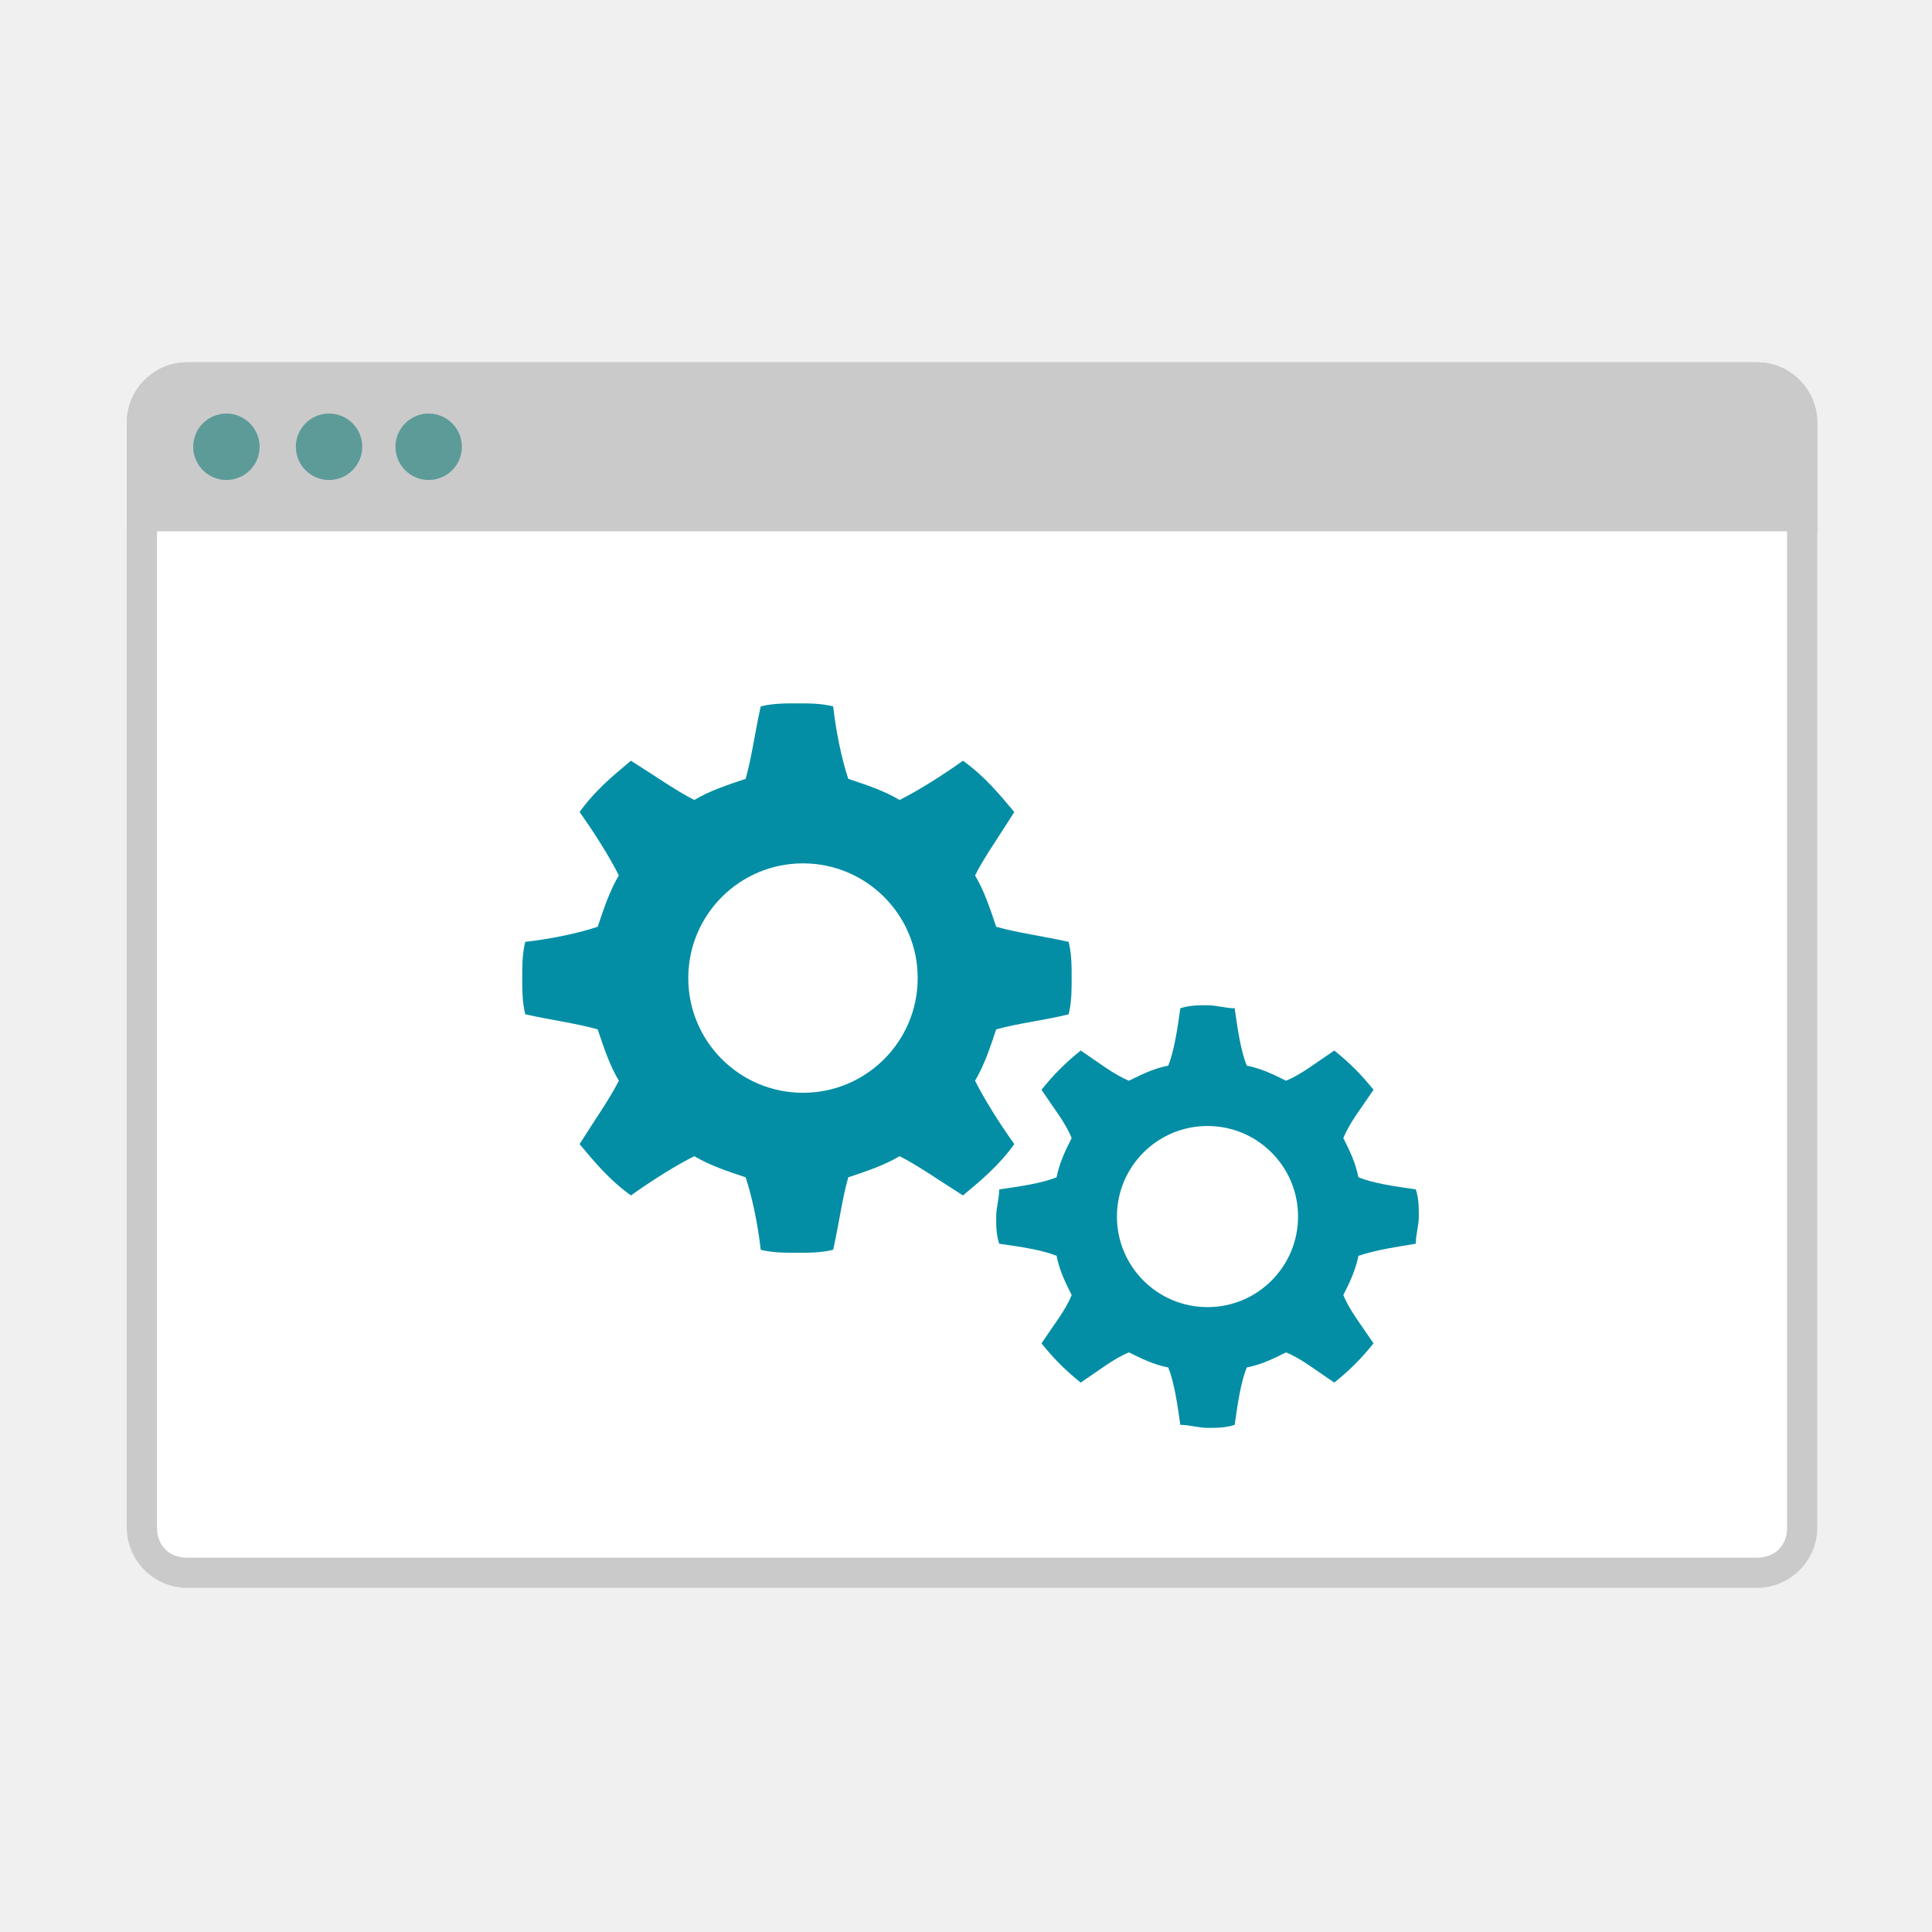
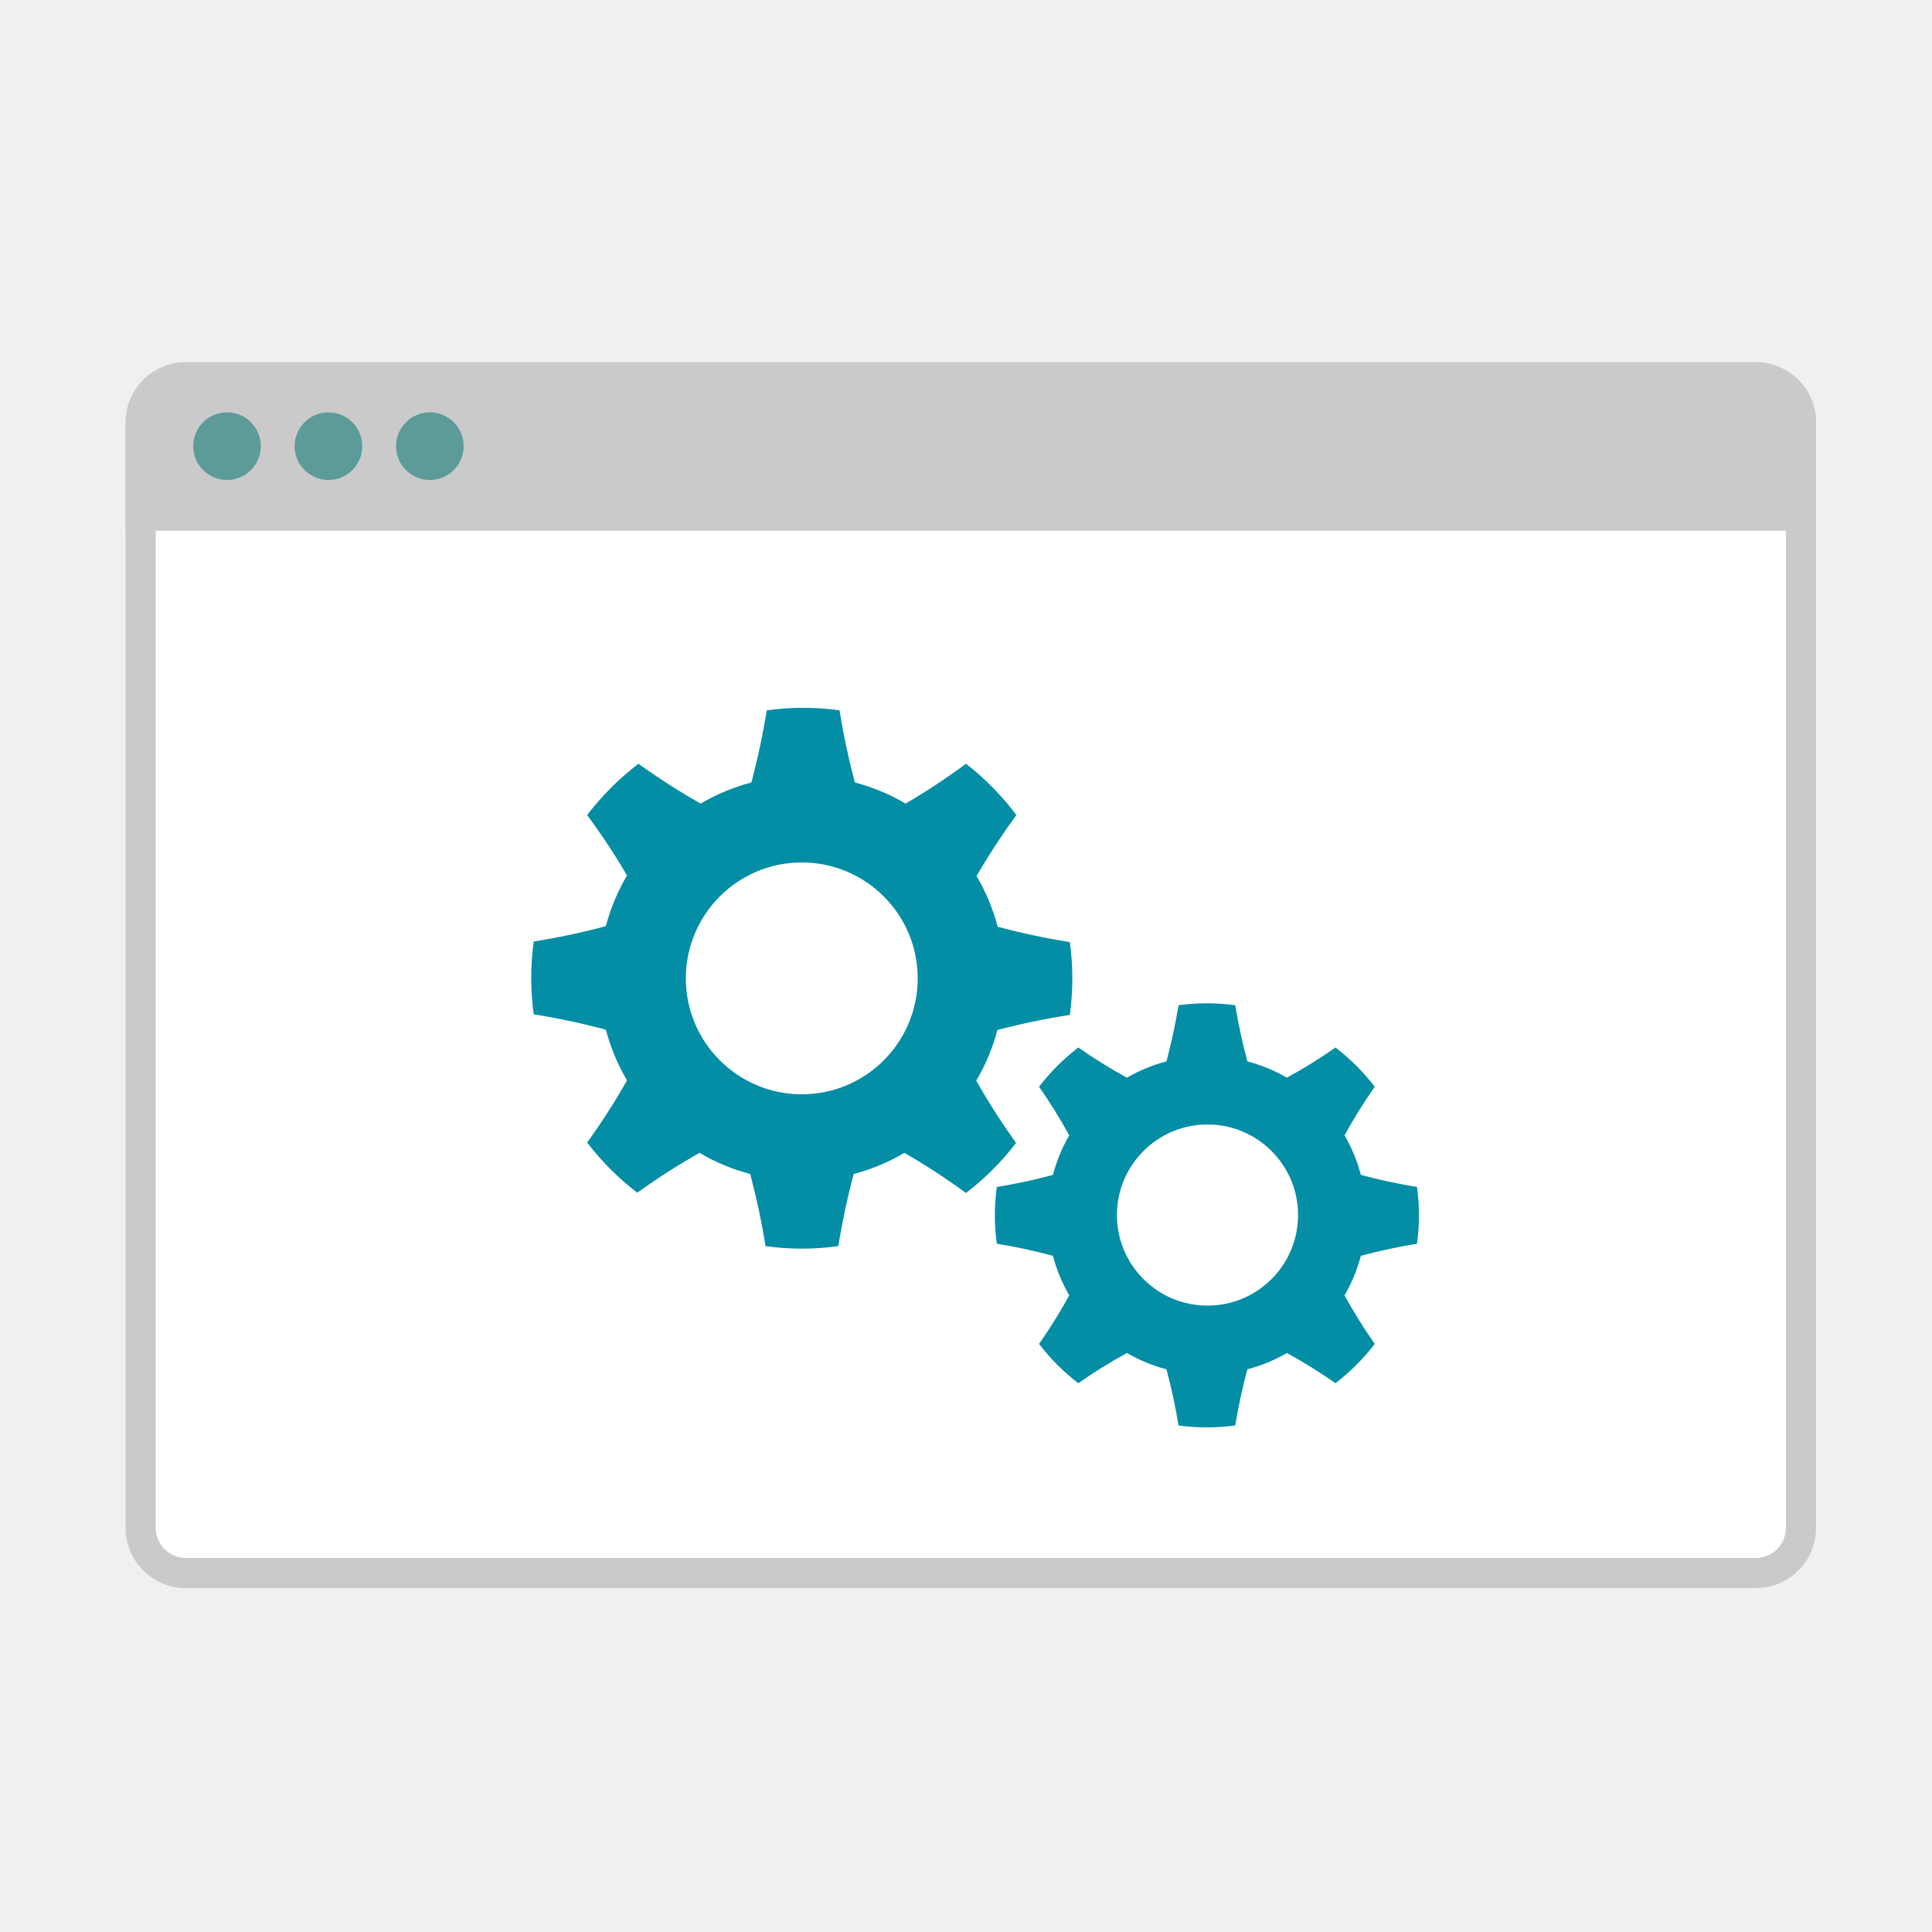
- <svg xmlns="http://www.w3.org/2000/svg" version="1.1" x="0px" y="0px" viewBox="0 0 64 64" style="enable-background:new 0 0 64 64;" xml:space="preserve">
-   <style type="text/css">
- 	.st0{fill:none;}
- 	.st1{fill:#038EA5;}
- 	.st2{fill:#CACACA;}
- 	.st3{fill:#038EA5;stroke:#FFFFFF;stroke-width:0.5;stroke-miterlimit:10;}
- 	.st4{fill:#FFFFFF;}
- 	.st5{fill:#CACACA;stroke:#FFFFFF;stroke-width:0.5;stroke-miterlimit:10;}
- 	.st6{fill:#038EA5;stroke:#FFFFFF;stroke-width:0.25;stroke-miterlimit:10;}
- 	.st7{clip-path:url(#SVGID_2_);fill:#CACACA;}
- 	.st8{fill:#5D9B99;}
- 	.st9{fill:none;stroke:#038EA5;stroke-width:3;stroke-miterlimit:10;}
- 	.st10{fill:#038EA5;stroke:#CACACA;stroke-miterlimit:10;}
- 	.st11{fill:#FFFFFF;stroke:#038EA5;stroke-miterlimit:10;}
- 	.st12{fill:none;stroke:#038EA5;stroke-miterlimit:10;}
- 	.st13{clip-path:url(#SVGID_4_);fill:#038EA5;}
- 	.st14{fill:#CECECE;}
- </style>
-   <g id="c-map_x5F__x5F_all">
-     <g id="c-map_x5F__x5F_all_x5F_hide">
- 	</g>
+ <svg xmlns="http://www.w3.org/2000/svg" viewBox="0 0 64 64">
+   <defs>
+     <style>.cls-1{fill:none;}.cls-2{fill:#fff;}.cls-3{fill:#cacaca;}.cls-4{fill:#038ea5;}.cls-5{fill:#5d9b99;}</style>
+   </defs>
+   <g id="レイヤー_2" data-name="レイヤー 2">
+     <g id="c-card_cms">
+       <rect class="cls-1" width="64" height="64" />
+       <rect class="cls-2" x="4.66" y="12.48" width="55" height="39.63" rx="1.5" ry="1.5" />
+       <path class="cls-3" d="M58.16,13a1,1,0,0,1,1,1V50.61a1,1,0,0,1-1,1h-52a1,1,0,0,1-1-1V14a1,1,0,0,1,1-1h52m0-1h-52a2,2,0,0,0-2,2V50.61a2,2,0,0,0,2,2h52a2,2,0,0,0,2-2V14a2,2,0,0,0-2-2Z" />
+       <path class="cls-4" d="M35.44,33.62a8.79,8.79,0,0,0,0-2.41,24.22,24.22,0,0,1-2.39-.51,6.67,6.67,0,0,0-.7-1.68A22.49,22.49,0,0,1,33.67,27,9,9,0,0,0,32,25.3,22.49,22.49,0,0,1,30,26.62a6.67,6.67,0,0,0-1.68-.7,24.22,24.22,0,0,1-.51-2.39,8.79,8.79,0,0,0-2.41,0,24.22,24.22,0,0,1-.51,2.39,6.67,6.67,0,0,0-1.68.7,22.48,22.48,0,0,1-2.06-1.32A9,9,0,0,0,19.45,27,22.49,22.49,0,0,1,20.77,29a6.67,6.67,0,0,0-.7,1.68,24.22,24.22,0,0,1-2.39.51,8.79,8.79,0,0,0,0,2.41,24.22,24.22,0,0,1,2.39.51,6.67,6.67,0,0,0,.7,1.68,22.48,22.48,0,0,1-1.32,2.06,9,9,0,0,0,1.66,1.66,22.49,22.49,0,0,1,2.06-1.32,6.67,6.67,0,0,0,1.68.7,24.21,24.21,0,0,1,.51,2.39,8.79,8.79,0,0,0,2.41,0,24.22,24.22,0,0,1,.51-2.39,6.67,6.67,0,0,0,1.68-.7A22.49,22.49,0,0,1,32,39.52a9,9,0,0,0,1.66-1.66,22.49,22.49,0,0,1-1.32-2.06,6.67,6.67,0,0,0,.7-1.68A24.22,24.22,0,0,1,35.44,33.62Zm-8.88,2.63a3.84,3.84,0,1,1,3.84-3.84A3.84,3.84,0,0,1,26.56,36.25Z" />
+       <path class="cls-4" d="M46.94,41.2a6.87,6.87,0,0,0,0-1.88,18.92,18.92,0,0,1-1.86-.4,5.21,5.21,0,0,0-.54-1.31,17.57,17.57,0,0,1,1-1.61,7,7,0,0,0-1.3-1.3,17.57,17.57,0,0,1-1.61,1,5.21,5.21,0,0,0-1.31-.54,18.92,18.92,0,0,1-.4-1.86,6.87,6.87,0,0,0-1.88,0,18.92,18.92,0,0,1-.4,1.86,5.21,5.21,0,0,0-1.31.54,17.56,17.56,0,0,1-1.61-1,7,7,0,0,0-1.3,1.3,17.57,17.57,0,0,1,1,1.61,5.21,5.21,0,0,0-.54,1.31,18.92,18.92,0,0,1-1.86.4,6.87,6.87,0,0,0,0,1.88,18.92,18.92,0,0,1,1.86.4,5.21,5.21,0,0,0,.54,1.31,17.56,17.56,0,0,1-1,1.61,7,7,0,0,0,1.3,1.3,17.57,17.57,0,0,1,1.61-1,5.21,5.21,0,0,0,1.31.54,18.92,18.92,0,0,1,.4,1.86,6.87,6.87,0,0,0,1.88,0,18.92,18.92,0,0,1,.4-1.86,5.21,5.21,0,0,0,1.31-.54,17.57,17.57,0,0,1,1.61,1,7,7,0,0,0,1.3-1.3,17.57,17.57,0,0,1-1-1.61,5.21,5.21,0,0,0,.54-1.31A18.92,18.92,0,0,1,46.94,41.2ZM40,43.25a3,3,0,1,1,3-3A3,3,0,0,1,40,43.25Z" />
+       <path class="cls-3" d="M60.16,17.58h-56V14a2,2,0,0,1,2-2h52a2,2,0,0,1,2,2Z" />
+       <circle class="cls-5" cx="7.52" cy="14.78" r="1.12" />
+       <circle class="cls-5" cx="10.88" cy="14.78" r="1.12" />
+       <circle class="cls-5" cx="14.24" cy="14.78" r="1.12" />
+     </g>
  </g>
-   <g id="c-map_x5F__x5F_pin--other_x5F_hide">
- </g>
-   <g id="c-map_x5F__x5F_pin--other_1_">
- </g>
-   <g id="c-map_x5F__x5F_pin--large_x5F_hide">
- </g>
-   <g id="c-map_x5F__x5F_pin--large">
- </g>
-   <g id="c-map_x5F__x5F_pin--medium">
- </g>
-   <g id="c-map_x5F__x5F_pin--small">
- </g>
-   <g id="c-link_x5F__x5F_arakawa">
- </g>
-   <g id="c-carousel_x5F_next">
- </g>
-   <g id="c-carousel_x5F_prev">
- </g>
-   <g id="c-link_x5F_external">
- </g>
-   <g id="c-card_x5F_schedule">
- </g>
-   <g id="c-card_x5F_wireframe">
- </g>
-   <g id="c-card_x5F_definition">
- </g>
-   <g id="c-card_x5F_version">
- </g>
-   <g id="c-card_x5F_developer">
- </g>
-   <g id="c-card_x5F_cms">
-     <g>
-       <path class="st4" d="M6.2,52.1c-0.8,0-1.5-0.7-1.5-1.5V14c0-0.8,0.7-1.5,1.5-1.5h52c0.8,0,1.5,0.7,1.5,1.5v36.6    c0,0.8-0.7,1.5-1.5,1.5H6.2z" />
-       <path class="st2" d="M58.2,13c0.6,0,1,0.4,1,1v36.6c0,0.6-0.4,1-1,1h-52c-0.6,0-1-0.4-1-1V14c0-0.6,0.4-1,1-1H58.2 M58.2,12h-52    c-1.1,0-2,0.9-2,2v36.6c0,1.1,0.9,2,2,2h52c1.1,0,2-0.9,2-2V14C60.2,12.9,59.3,12,58.2,12L58.2,12z" />
-     </g>
-     <path class="st1" d="M35.4,33.6c0.1-0.4,0.1-0.8,0.1-1.2c0-0.4,0-0.8-0.1-1.2c-0.9-0.2-1.7-0.3-2.4-0.5c-0.2-0.6-0.4-1.2-0.7-1.7   c0.3-0.6,0.8-1.3,1.3-2.1c-0.5-0.6-1-1.2-1.7-1.7c-0.7,0.5-1.5,1-2.1,1.3c-0.5-0.3-1.1-0.5-1.7-0.7c-0.2-0.6-0.4-1.5-0.5-2.4   c-0.4-0.1-0.8-0.1-1.2-0.1s-0.8,0-1.2,0.1c-0.2,0.9-0.3,1.7-0.5,2.4c-0.6,0.2-1.2,0.4-1.7,0.7c-0.6-0.3-1.3-0.8-2.1-1.3   c-0.6,0.5-1.2,1-1.7,1.7c0.5,0.7,1,1.5,1.3,2.1c-0.3,0.5-0.5,1.1-0.7,1.7c-0.6,0.2-1.5,0.4-2.4,0.5c-0.1,0.4-0.1,0.8-0.1,1.2   c0,0.4,0,0.8,0.1,1.2c0.9,0.2,1.7,0.3,2.4,0.5c0.2,0.6,0.4,1.2,0.7,1.7c-0.3,0.6-0.8,1.3-1.3,2.1c0.5,0.6,1,1.2,1.7,1.7   c0.7-0.5,1.5-1,2.1-1.3c0.5,0.3,1.1,0.5,1.7,0.7c0.2,0.6,0.4,1.5,0.5,2.4c0.4,0.1,0.8,0.1,1.2,0.1s0.8,0,1.2-0.1   c0.2-0.9,0.3-1.7,0.5-2.4c0.6-0.2,1.2-0.4,1.7-0.7c0.6,0.3,1.3,0.8,2.1,1.3c0.6-0.5,1.2-1,1.7-1.7c-0.5-0.7-1-1.5-1.3-2.1   c0.3-0.5,0.5-1.1,0.7-1.7C33.7,33.9,34.6,33.8,35.4,33.6z" />
-     <circle class="st4" cx="26.6" cy="32.4" r="3.8" />
-     <path class="st1" d="M46.9,41.2c0-0.3,0.1-0.6,0.1-0.9s0-0.6-0.1-0.9c-0.7-0.1-1.4-0.2-1.9-0.4c-0.1-0.5-0.3-0.9-0.5-1.3   c0.2-0.5,0.6-1,1-1.6c-0.4-0.5-0.8-0.9-1.3-1.3c-0.6,0.4-1.1,0.8-1.6,1c-0.4-0.2-0.8-0.4-1.3-0.5c-0.2-0.5-0.3-1.2-0.4-1.9   c-0.3,0-0.6-0.1-0.9-0.1s-0.6,0-0.9,0.1c-0.1,0.7-0.2,1.4-0.4,1.9c-0.5,0.1-0.9,0.3-1.3,0.5c-0.5-0.2-1-0.6-1.6-1   c-0.5,0.4-0.9,0.8-1.3,1.3c0.4,0.6,0.8,1.1,1,1.6c-0.2,0.4-0.4,0.8-0.5,1.3c-0.5,0.2-1.2,0.3-1.9,0.4c0,0.3-0.1,0.6-0.1,0.9   s0,0.6,0.1,0.9c0.7,0.1,1.4,0.2,1.9,0.4c0.1,0.5,0.3,0.9,0.5,1.3c-0.2,0.5-0.6,1-1,1.6c0.4,0.5,0.8,0.9,1.3,1.3   c0.6-0.4,1.1-0.8,1.6-1c0.4,0.2,0.8,0.4,1.3,0.5c0.2,0.5,0.3,1.2,0.4,1.9c0.3,0,0.6,0.1,0.9,0.1s0.6,0,0.9-0.1   c0.1-0.7,0.2-1.4,0.4-1.9c0.5-0.1,0.9-0.3,1.3-0.5c0.5,0.2,1,0.6,1.6,1c0.5-0.4,0.9-0.8,1.3-1.3c-0.4-0.6-0.8-1.1-1-1.6   c0.2-0.4,0.4-0.8,0.5-1.3C45.6,41.4,46.3,41.3,46.9,41.2z" />
-     <circle class="st4" cx="40" cy="40.3" r="3" />
-     <g>
-       <path class="st2" d="M60.2,17.6h-56V14c0-1.1,0.9-2,2-2h52c1.1,0,2,0.9,2,2V17.6z" />
-     </g>
-     <circle class="st8" cx="7.5" cy="14.8" r="1.1" />
-     <circle class="st8" cx="10.9" cy="14.8" r="1.1" />
-     <circle class="st8" cx="14.2" cy="14.8" r="1.1" />
-   </g>
-   <g id="c-card_x5F_javascript">
- </g>
-   <g id="c-card_x5F_css">
- </g>
-   <g id="c-card_x5F_html">
- </g>
-   <g id="c-card_x5F_sort">
- </g>
-   <g id="c-card_x5F_leader">
- </g>
-   <g id="c-card_x5F_comment">
- </g>
-   <g id="tone_x26_manner">
- </g>
-   <g id="guide">
- </g>
</svg>
